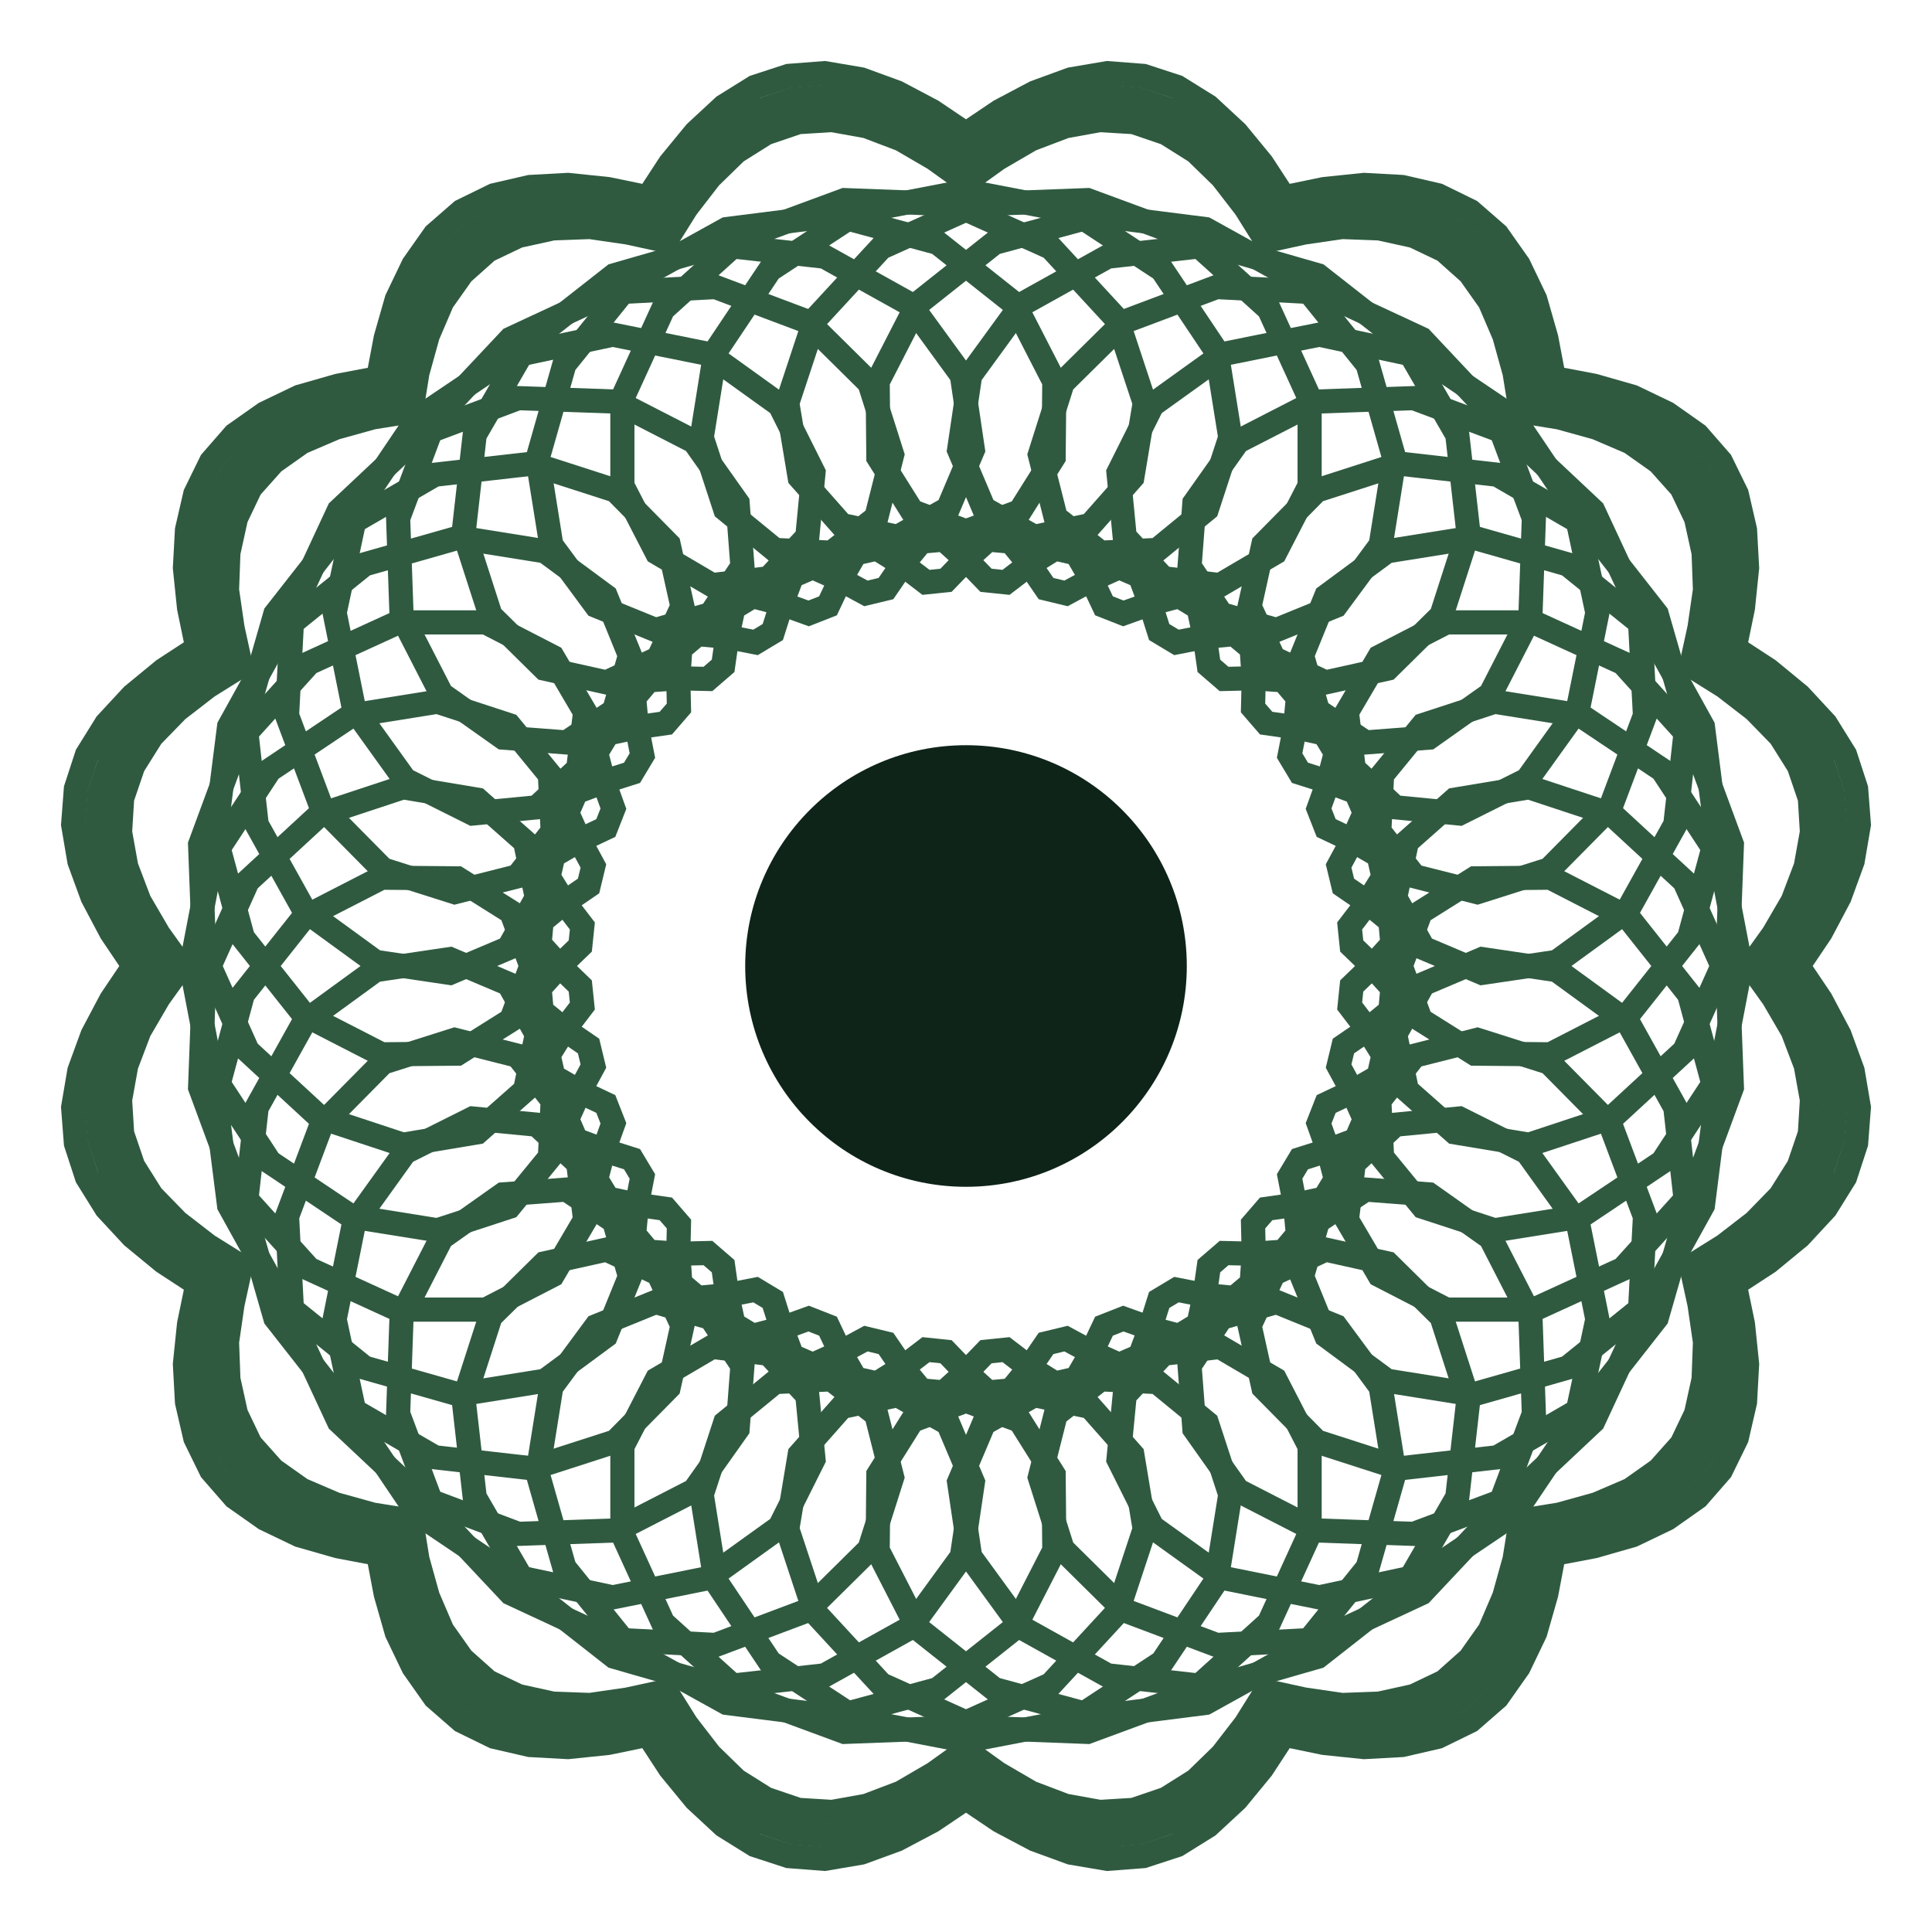
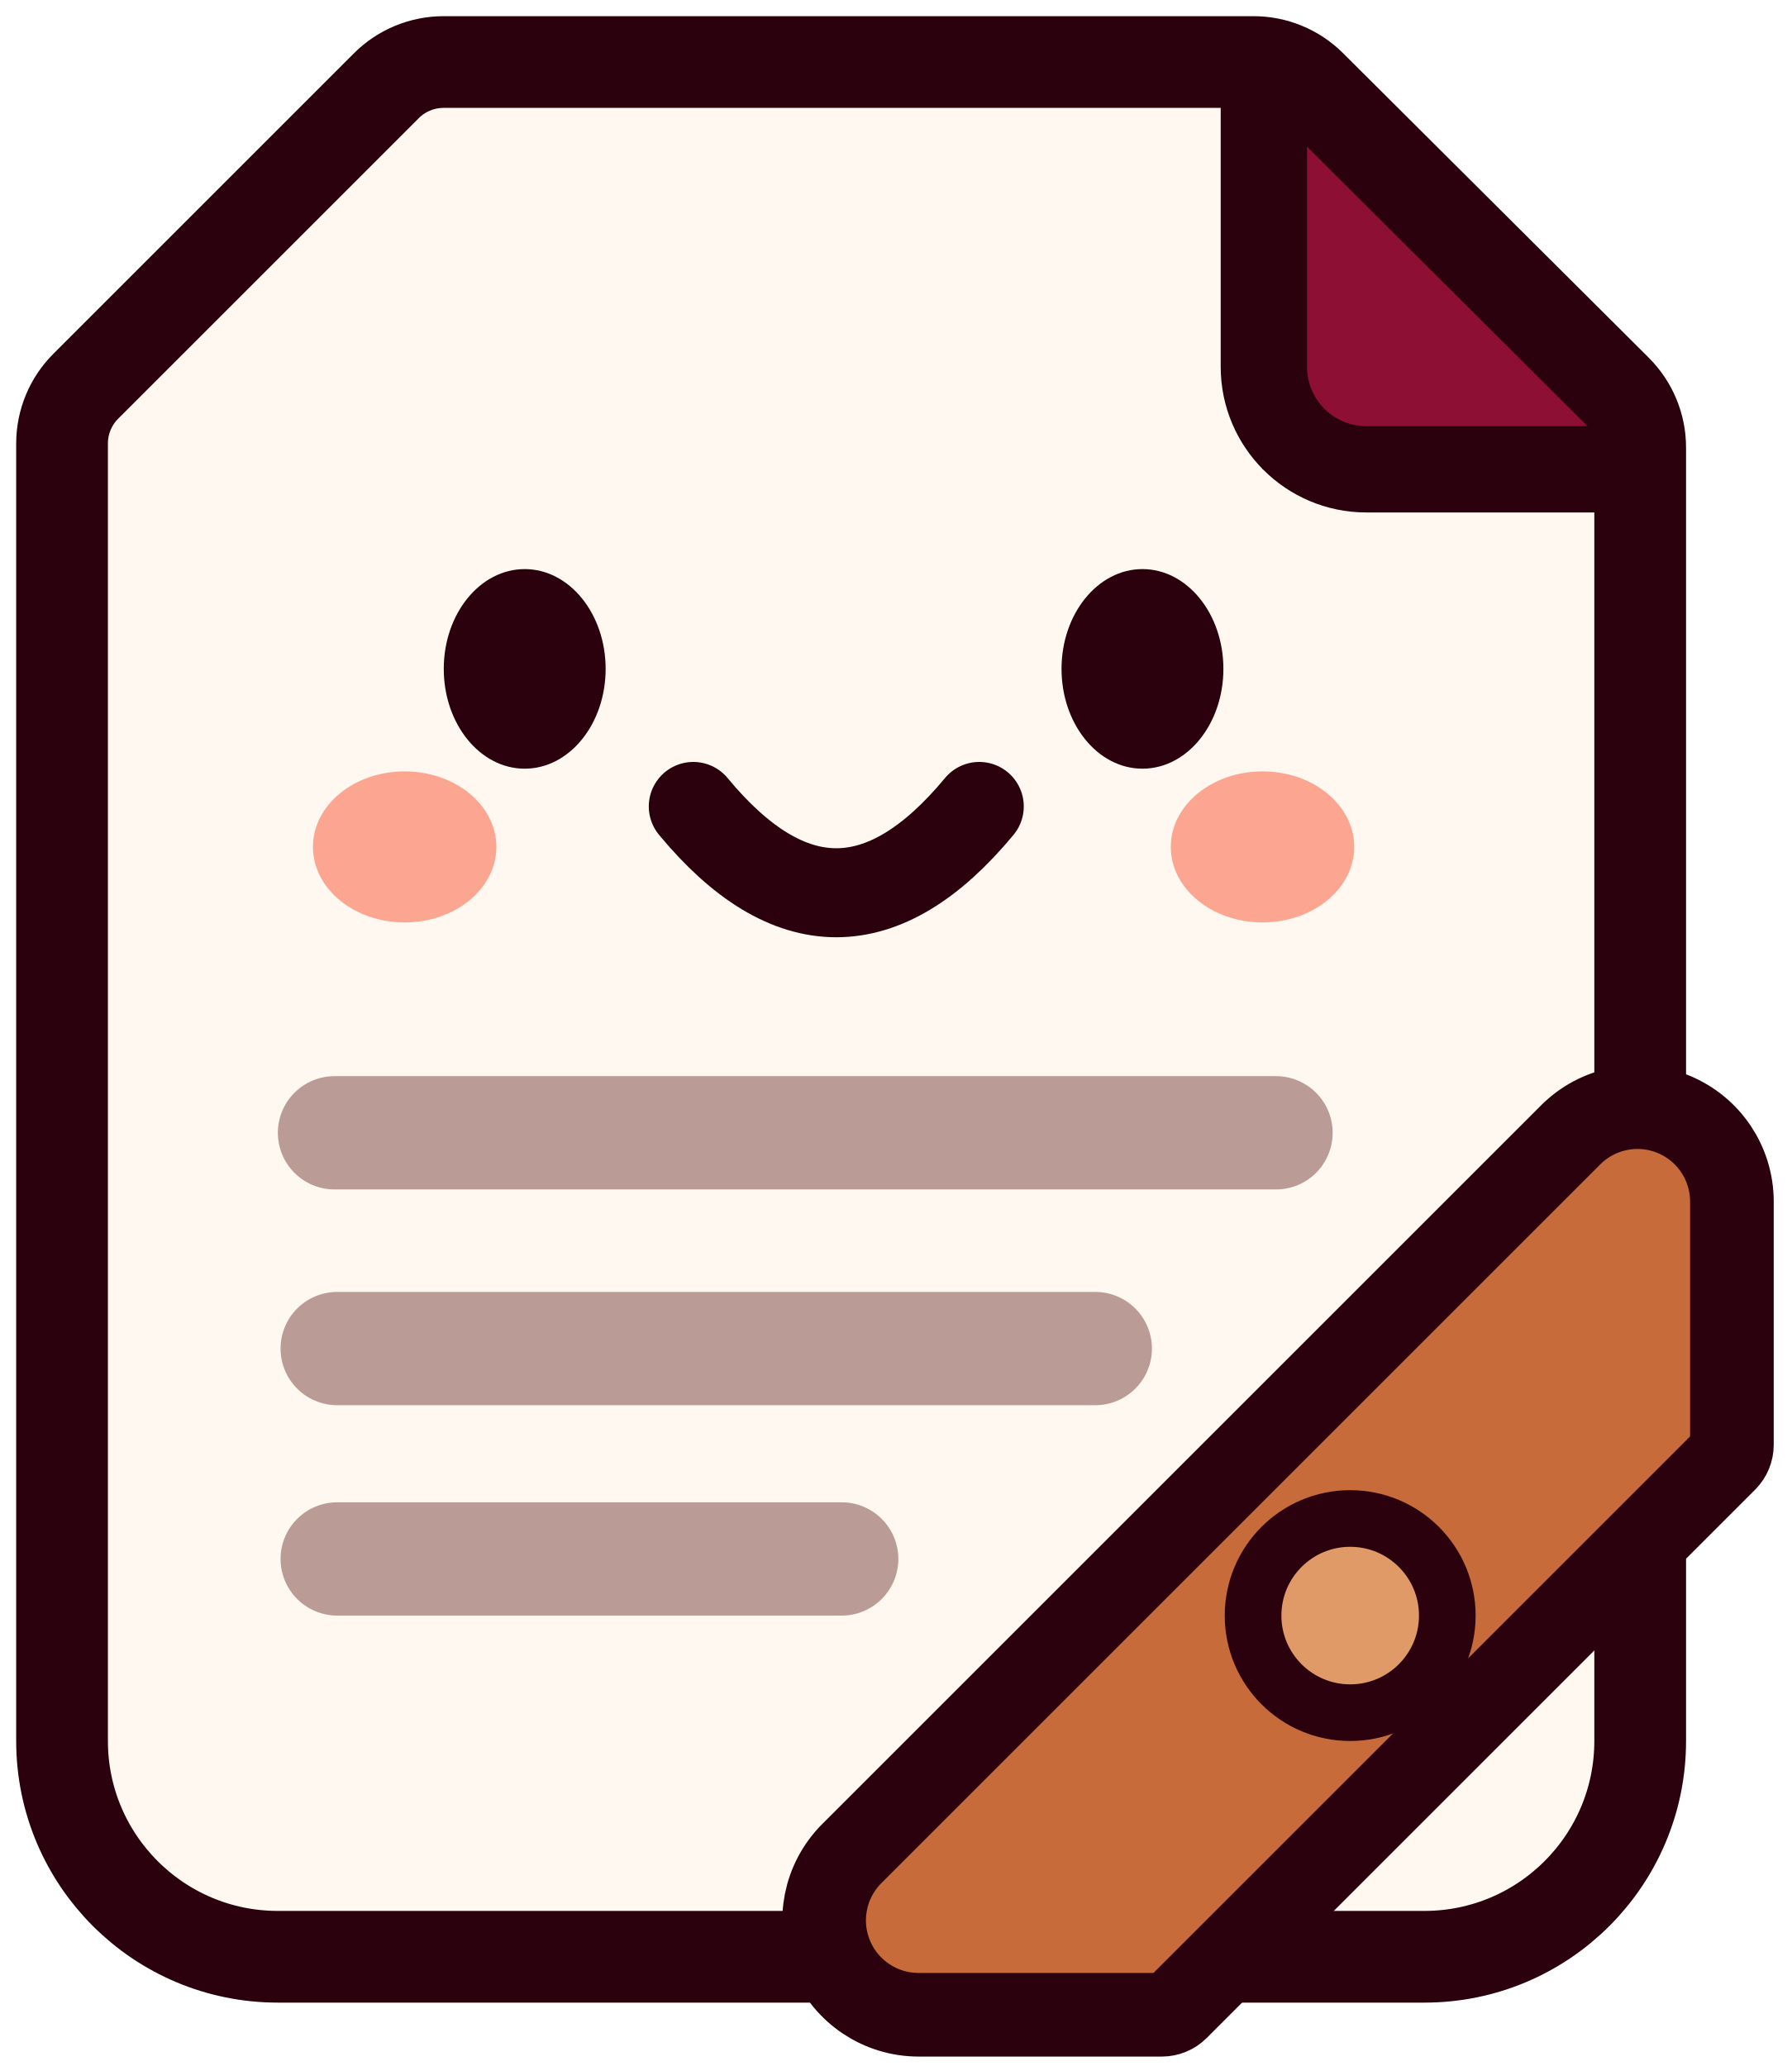
- <svg xmlns="http://www.w3.org/2000/svg" viewBox="0 0 28 28">
-   <g fill="none" stroke="#2F5A40" stroke-width=".35">
-     <path d="m26.06 14 .33.49.27.51.19.52.09.53-.04.52-.16.49-.28.45-.38.41-.45.37-.49.32.12.58.06.58-.03.55-.12.52-.23.47-.34.39-.44.31-.5.24-.56.16-.58.11-.11.58-.16.56-.24.5-.31.44-.39.34-.47.23-.52.12-.55.03-.58-.06-.58-.12-.32.49-.37.45-.41.38-.45.28-.49.16-.52.04-.53-.09-.52-.19-.51-.27-.49-.33-.49.33-.51.27-.52.19-.53.09-.52-.04-.49-.16-.45-.28-.41-.38-.37-.45-.32-.49-.58.12-.58.06-.55-.03-.52-.12-.47-.23-.39-.34-.31-.44-.24-.5-.16-.56-.11-.58-.58-.11-.56-.16-.5-.24-.44-.31-.34-.39-.23-.47-.12-.52-.03-.55.06-.58.12-.58-.49-.32-.45-.37-.38-.41-.28-.45-.16-.49-.04-.52.09-.53.19-.52.27-.51.33-.49-.33-.49-.27-.51-.19-.52-.09-.53.04-.52.16-.49.28-.45.38-.41.45-.37.49-.32-.12-.58-.06-.58.03-.55.12-.52.23-.47.34-.39.44-.31.5-.24.56-.16.58-.11.11-.58.16-.56.24-.5.31-.44.39-.34.47-.23.52-.12.55-.03.58.06.58.12.32-.49.37-.45.41-.38.45-.28.49-.16.52-.04.53.09.52.19.51.27.49.33.49-.33.51-.27.52-.19.53-.09.52.04.49.16.45.28.41.38.37.45.32.49.58-.12.58-.06.55.03.52.12.47.23.39.34.31.44.24.5.16.56.11.58.58.11.56.16.5.24.44.31.34.39.23.47.12.52.03.55-.06.58-.12.58.49.32.45.37.38.41.28.45.16.49.04.52-.09.53-.19.52-.27.51z" />
-     <path d="m25.71 14 .33.47.28.5.19.51.09.52-.04.5-.16.48-.27.44-.38.4-.44.35-.49.31.13.57.06.56-.02.55-.11.5-.23.46-.33.38-.42.3-.5.23-.55.15-.57.1-.1.57-.15.55-.23.5-.3.42-.38.33-.46.23-.5.11-.55.02-.56-.06-.57-.13-.31.49-.35.44-.4.38-.44.27-.48.16-.5.04-.52-.09-.51-.19-.5-.28-.47-.33-.47.33-.5.28-.51.19-.52.09-.5-.04-.48-.16-.44-.27-.4-.38-.35-.44-.31-.49-.57.13-.56.06-.55-.02-.5-.11-.46-.23-.38-.33-.3-.42-.23-.5-.15-.55-.1-.57-.57-.1-.55-.15-.5-.23-.42-.3-.33-.38-.23-.46-.11-.5-.02-.55.06-.56.13-.57-.49-.31-.44-.35-.38-.4-.27-.44-.16-.48-.04-.5.09-.52.19-.51.28-.5.33-.47-.33-.47-.28-.5-.19-.51L1.4 12l.04-.5.16-.48.27-.44.38-.4.44-.35.49-.31-.13-.57-.06-.56.02-.55.11-.5.23-.46.33-.38.42-.3.5-.23.55-.15.57-.1.1-.57.15-.55.23-.5.3-.42.38-.33.46-.23.5-.11.55-.02.56.06.57.13.31-.49.35-.44.4-.38.44-.27.48-.16.5-.04.52.09.51.19.5.28.47.33.47-.33.5-.28.51-.19.52-.09.5.04.48.16.44.27.4.38.35.44.31.49.57-.13.56-.06.55.02.5.11.46.23.38.33.3.42.23.5.15.55.1.57.57.1.55.15.5.23.42.3.33.38.23.46.11.5.02.55-.06.56-.13.57.49.31.44.35.38.4.27.44.16.48.04.5-.09.52-.19.51-.28.5z" />
-     <path d="m25.37 14 .33.46.28.48.19.5.09.5-.03.49-.16.47-.27.43-.37.38-.44.34-.48.3.12.55.08.55-.02.54-.11.5-.21.44-.33.37-.41.29-.49.21-.54.15-.56.09-.09.56-.15.54-.21.49-.29.41-.37.33-.44.21-.5.11-.54.02-.55-.08-.55-.12-.3.48-.34.44-.38.37-.43.27-.47.16-.49.03-.5-.09-.5-.19-.48-.28-.46-.33-.46.33-.48.28-.5.19-.5.09-.49-.03-.47-.16-.43-.27-.38-.37-.34-.44-.3-.48-.55.12-.55.08-.54-.02-.5-.11-.44-.21-.37-.33-.29-.41-.21-.49-.15-.54-.09-.56-.56-.09-.54-.15-.49-.21-.41-.29-.33-.37-.21-.44-.11-.5-.02-.54.08-.55.12-.55-.48-.3-.44-.34-.37-.38-.27-.43-.16-.47-.03-.49.09-.5.19-.5.28-.48.33-.46-.33-.46-.28-.48-.19-.5-.09-.5.03-.49.16-.47.27-.43.37-.38.44-.34.48-.3-.12-.55-.08-.55.02-.54.11-.5.21-.44.33-.37.41-.29.49-.21.54-.15.56-.09.09-.56.15-.54.21-.49.29-.41.37-.33.44-.21.5-.11.54-.02.55.08.55.12.3-.48.34-.44.38-.37.43-.27.47-.16.49-.03.5.09.5.19.48.28.46.33.46-.33.48-.28.5-.19.5-.09.49.03.47.16.43.27.38.37.34.44.3.48.55-.12.55-.08.54.02.5.11.44.21.37.33.29.41.21.49.15.54.09.56.56.09.54.15.49.21.41.29.33.37.21.44.11.5.02.54-.08.55-.12.55.48.3.44.34.37.38.27.43.16.47.03.49-.09.5-.19.5-.28.48z" />
-     <path d="m25.23 14-.3 1.56-.84 1.28-1.18.79-1.25.2-1.04-.34-.59-.72-.04-.82.51-.65.91-.23 1.04.33.89.9.5 1.33-.08 1.53-.67 1.44-1.16 1.09-1.44.54-1.42-.05-1.13-.58-.63-.89-.07-.92.46-.69.8-.23.86.35.65.88.2 1.25-.39 1.37-.96 1.19-1.39.77-1.58.2-1.48-.4-1.11-.88-.58-1.13.01-1.1.49-.78.78-.29.78.29.49.78.01 1.1-.58 1.13-1.11.88-1.48.4-1.58-.2-1.39-.77-.96-1.19-.39-1.37.2-1.25.65-.88.86-.35.8.23.46.69-.07.92-.63.89-1.13.58-1.42.05-1.44-.54-1.16-1.09-.67-1.44-.08-1.53.5-1.33.89-.9 1.04-.33.91.23.51.65-.04.82-.59.72-1.04.34-1.25-.2-1.18-.79-.84-1.28-.3-1.56.3-1.56.84-1.28 1.18-.79 1.25-.2 1.04.34.59.72.04.82-.51.65-.91.23-1.04-.33-.89-.9-.5-1.33.08-1.53.67-1.44 1.16-1.09 1.44-.54 1.42.05 1.13.58.63.89.07.92-.46.69-.8.23-.86-.35-.65-.88-.2-1.25.39-1.37.96-1.19 1.39-.77 1.58-.2 1.48.4 1.11.88.58 1.13-.01 1.1-.49.78-.78.29-.78-.29-.49-.78-.01-1.1.58-1.13 1.11-.88 1.48-.4 1.58.2 1.39.77.96 1.19.39 1.37-.2 1.25-.65.88-.86.35-.8-.23-.46-.69.07-.92.63-.89 1.13-.58 1.42-.05 1.44.54 1.16 1.09.67 1.44.08 1.53-.5 1.33-.89.9-1.04.33-.91-.23-.51-.65.04-.82.59-.72 1.04-.34 1.25.2 1.18.79.84 1.28z" />
-     <path d="m25.1 15.76-.55 1.49-1.03 1.14-1.29.59h-1.27l-.97-.5-.47-.8.1-.82.6-.56.93-.09.98.49.74 1.03.28 1.39-.32 1.5-.89 1.32-1.32.89-1.5.32-1.39-.28-1.03-.74-.49-.98.09-.93.56-.6.82-.1.8.47.5.97v1.27l-.59 1.29-1.14 1.03-1.49.55-1.59-.06-1.4-.63-.96-1.04-.4-1.21.18-1.08.61-.69.81-.17.73.41.36.85-.16 1.08-.75 1.03-1.24.69-1.52.17-1.53-.44-1.25-.98-.77-1.33-.16-1.41.39-1.21.78-.77.9-.2.75.35.35.75-.2.9-.77.78-1.21.39-1.41-.16-1.33-.77-.98-1.25-.44-1.53.17-1.52.69-1.24 1.03-.75 1.08-.16.85.36.41.73-.17.81-.69.61-1.08.18-1.21-.4-1.04-.96-.63-1.4-.06-1.59.55-1.49 1.03-1.14 1.29-.59h1.27l.97.5.47.8-.1.82-.6.56-.93.09-.98-.49-.74-1.03-.28-1.39.32-1.5.89-1.32 1.32-.89 1.5-.32 1.39.28 1.03.74.49.98-.09.93-.56.6-.82.1-.8-.47-.5-.97V5.77l.59-1.29 1.14-1.03 1.49-.55 1.59.06 1.4.63.96 1.04.4 1.21-.18 1.08-.61.69-.81.17-.73-.41-.36-.85.16-1.08.75-1.03 1.24-.69 1.52-.17 1.53.44 1.25.98.77 1.33.16 1.41-.39 1.21-.78.77-.9.2-.75-.35-.35-.75.2-.9.77-.78 1.21-.39 1.41.16 1.33.77.98 1.25.44 1.53-.17 1.52-.69 1.24-1.03.75-1.08.16-.85-.36-.41-.73.17-.81.69-.61 1.08-.18 1.21.4 1.04.96.63 1.4z" />
-     <path d="m24.68 17.47-.77 1.39-1.19.96-1.37.39-1.25-.2-.88-.65-.35-.86.23-.8.69-.46.92.07.89.63.58 1.13.05 1.42-.54 1.44-1.09 1.16-1.44.67-1.53.08-1.33-.5-.9-.89-.33-1.04.23-.91.65-.51.82.04.72.59.34 1.04-.2 1.25-.79 1.18-1.28.84-1.56.3-1.56-.3-1.28-.84-.79-1.18-.2-1.25.34-1.04.72-.59.82-.04.65.51.23.91-.33 1.04-.9.89-1.33.5-1.53-.08-1.44-.67-1.09-1.16-.54-1.44.05-1.42.58-1.13.89-.63.92-.07.69.46.23.8-.35.86-.88.65-1.25.2-1.37-.39-1.19-.96-.77-1.39-.2-1.58.4-1.48.88-1.11 1.13-.58 1.1.01.78.49.29.78-.29.78-.78.49-1.1.01-1.13-.58-.88-1.11-.4-1.48.2-1.58.77-1.39 1.19-.96 1.37-.39 1.25.2.88.65.35.86-.23.8-.69.46-.92-.07-.89-.63-.58-1.13-.05-1.42.54-1.44L7.4 4.91l1.44-.67 1.53-.08 1.33.5.9.89.33 1.04-.23.91-.65.51-.82-.04-.72-.59-.34-1.04.2-1.25.79-1.18 1.28-.84 1.56-.3 1.56.3 1.28.84.79 1.18.2 1.25-.34 1.04-.72.59-.82.04-.65-.51-.23-.91.33-1.04.9-.89 1.33-.5 1.53.08 1.44.67 1.09 1.16.54 1.44-.05 1.42-.58 1.13-.89.63-.92.07-.69-.46-.23-.8.35-.86.88-.65 1.25-.2 1.37.39 1.19.96.77 1.39.2 1.58-.4 1.48-.88 1.11-1.13.58-1.1-.01-.78-.49-.29-.78.29-.78.78-.49 1.1-.01 1.13.58.88 1.11.4 1.48z" />
-     <path d="m24.01 19.1-.98 1.25-1.33.77-1.41.16-1.21-.39-.77-.78-.2-.9.35-.75.75-.35.9.2.78.77.39 1.21-.16 1.41-.77 1.33-1.25.98-1.53.44-1.52-.17-1.24-.69-.75-1.03-.16-1.08.36-.85.73-.41.81.17.61.69.18 1.08-.4 1.21-.96 1.04-1.4.63-1.59.06-1.49-.55-1.14-1.03-.59-1.29v-1.27l.5-.97.8-.47.82.1.56.6.09.93-.49.98-1.03.74-1.39.28-1.5-.32-1.32-.89-.89-1.32-.32-1.5.28-1.39.74-1.03.98-.49.93.09.6.56.1.82-.47.8-.97.5H5.77l-1.29-.59-1.03-1.14-.55-1.49.06-1.59.63-1.4 1.04-.96 1.21-.4 1.08.18.69.61.17.81-.41.73-.85.36-1.08-.16-1.03-.75-.69-1.24-.17-1.52.44-1.53.98-1.25 1.33-.77 1.41-.16 1.21.39.77.78.2.9-.35.75-.75.35-.9-.2-.78-.77-.39-1.21.16-1.41.77-1.33 1.25-.98 1.53-.44 1.52.17 1.24.69.75 1.03.16 1.08-.36.85-.73.41-.81-.17-.61-.69-.18-1.08.4-1.21.96-1.04 1.4-.63 1.59-.06 1.49.55 1.14 1.03.59 1.29v1.27l-.5.97-.8.47-.82-.1-.56-.6-.09-.93.49-.98 1.03-.74 1.39-.28 1.5.32 1.32.89.89 1.32.32 1.5-.28 1.39-.74 1.03-.98.49-.93-.09-.6-.56-.1-.82.47-.8.97-.5h1.27l1.29.59 1.03 1.14.55 1.49-.06 1.59-.63 1.4-1.04.96-1.21.4-1.08-.18-.69-.61-.17-.81.41-.73.85-.36 1.08.16 1.03.75.69 1.24.17 1.52z" />
-     <path d="m19.89 14 .29.32-.03.33-.33.27-.35.24-.07.29.2.37.18.4-.13.3-.4.15-.41.13-.15.25.08.41.04.43-.21.25-.43.03-.43-.01-.22.19-.06.42-.09.42-.28.17-.42-.11-.39-.14-.28.11-.18.38-.22.38-.31.07-.37-.23-.34-.26-.29.03-.29.3-.32.29-.33-.03-.27-.33-.24-.35-.29-.07-.37.2-.4.18-.3-.13-.15-.4-.13-.41-.25-.15-.41.08-.43.04-.25-.21-.03-.43.01-.43-.19-.22-.42-.06-.42-.09-.17-.28.11-.42.14-.39-.11-.28-.38-.18-.38-.22-.07-.31.23-.37.26-.34-.03-.29-.3-.29-.29-.32.03-.33.33-.27.35-.24.07-.29-.2-.37-.18-.4.13-.3.4-.15.41-.13.15-.25-.08-.41-.04-.43.21-.25.43-.03.43.01.22-.19.06-.42.09-.42.28-.17.42.11.39.14.28-.11.18-.38.22-.38.31-.07.37.23.34.26.29-.03.29-.3.32-.29.33.03.27.33.24.35.29.07.37-.2.4-.18.3.13.15.4.13.41.25.15.41-.08.43-.04.25.21.03.43-.01.43.19.22.42.06.42.09.17.28-.11.42-.14.39.11.28.38.18.38.22.07.31-.23.37-.26.34.03.29z" />
-     <path d="m19.89 14-.3.29-.03.29.26.34.23.37-.07.31-.38.22-.38.18-.11.28.14.39.11.42-.17.28-.42.09-.42.06-.19.22.01.43-.03.43-.25.21-.43-.04-.41-.08-.25.15-.13.41-.15.4-.3.13-.4-.18-.37-.2-.29.07-.24.35-.27.33-.33.03-.32-.29-.29-.3-.29-.03-.34.26-.37.23-.31-.07-.22-.38-.18-.38-.28-.11-.39.14-.42.11-.28-.17-.09-.42-.06-.42-.22-.19-.43.01-.43-.03-.21-.25.04-.43.08-.41-.15-.25-.41-.13-.4-.15-.13-.3.18-.4.2-.37-.07-.29-.35-.24-.33-.27-.03-.33.29-.32.3-.29.03-.29-.26-.34-.23-.37.07-.31.38-.22.38-.18.11-.28-.14-.39-.11-.42.17-.28.42-.09.42-.06.19-.22-.01-.43.03-.43.25-.21.43.04.41.08.25-.15.13-.41.15-.4.3-.13.4.18.37.2.29-.07.24-.35.27-.33.33-.03.32.29.29.3.29.03.34-.26.37-.23.31.07.22.38.18.38.28.11.39-.14.42-.11.28.17.09.42.06.42.22.19.43-.01.43.03.21.25-.04.43-.08.41.15.25.41.13.4.15.13.3-.18.4-.2.37.07.29.35.24.33.27.03.33z" />
+ <svg xmlns="http://www.w3.org/2000/svg" viewBox="184 130 664 766" width="664" height="766">
+   <path d="M215.8 273.2L327.2 161.8A30 30 0 0 1 348.4 153.0L648.6 153 A30 30 0 0 1 669.8 161.7L783.2 274.7A30 30 0 0 1 792 296.0L792 775.5A80 80 0 0 1 712 855.5L287 855.5A80 80 0 0 1 207 775.5L207 294.4A30 30 0 0 1 215.8 273.2Z" fill="#FEF8F0" />
+   <path d="M652 153H661L792 283.5V304H652Z" fill="#8E0F34" />
+   <g fill="none" stroke="#2B010D" stroke-width="34.0" stroke-linecap="round" stroke-linejoin="round">
+     <path d="M215.8 273.2L327.2 161.8A30 30 0 0 1 348.4 153.0L648.6 153 A30 30 0 0 1 669.8 161.7L783.2 274.7A30 30 0 0 1 792 296.0L792 775.5A80 80 0 0 1 712 855.5L287 855.5A80 80 0 0 1 207 775.5L207 294.4A30 30 0 0 1 215.8 273.2Z" />
+     <path d="M652.5 153V266A38 38 0 0 0 690.5 304H792" stroke-width="32" />
+     <path d="M441 429Q494 493 547 429" stroke-width="33" />
  </g>
-   <circle cx="14" cy="14" r="3.2" fill="#0E2419" />
+   <g fill="#2B010D">
+     <ellipse cx="378.5" cy="378" rx="30" ry="37" />
+     <ellipse cx="607.5" cy="378" rx="30" ry="37" />
+   </g>
+   <g fill="#FCA691">
+     <ellipse cx="334" cy="444" rx="34" ry="28" />
+     <ellipse cx="652" cy="444" rx="34" ry="28" />
+   </g>
+   <path d="M308 550H657M309 630H590M309 708H496" stroke="#BB9B95" stroke-width="42" stroke-linecap="round" />
+   <path d="M524.5 877.0L614.7 877 A8 8 0 0 0 620.3 874.7L823.7 671.3A8 8 0 0 0 826 665.7L826 575.5A35 35 0 0 0 766.3 550.7L499.7 817.3A35 35 0 0 0 524.5 877.0Z" fill="#C66B39" stroke="#2B010D" stroke-width="31.0" stroke-linejoin="round" />
+   <circle cx="684.5" cy="729" r="36" fill="#E09A67" stroke="#2B010D" stroke-width="21" />
</svg>
